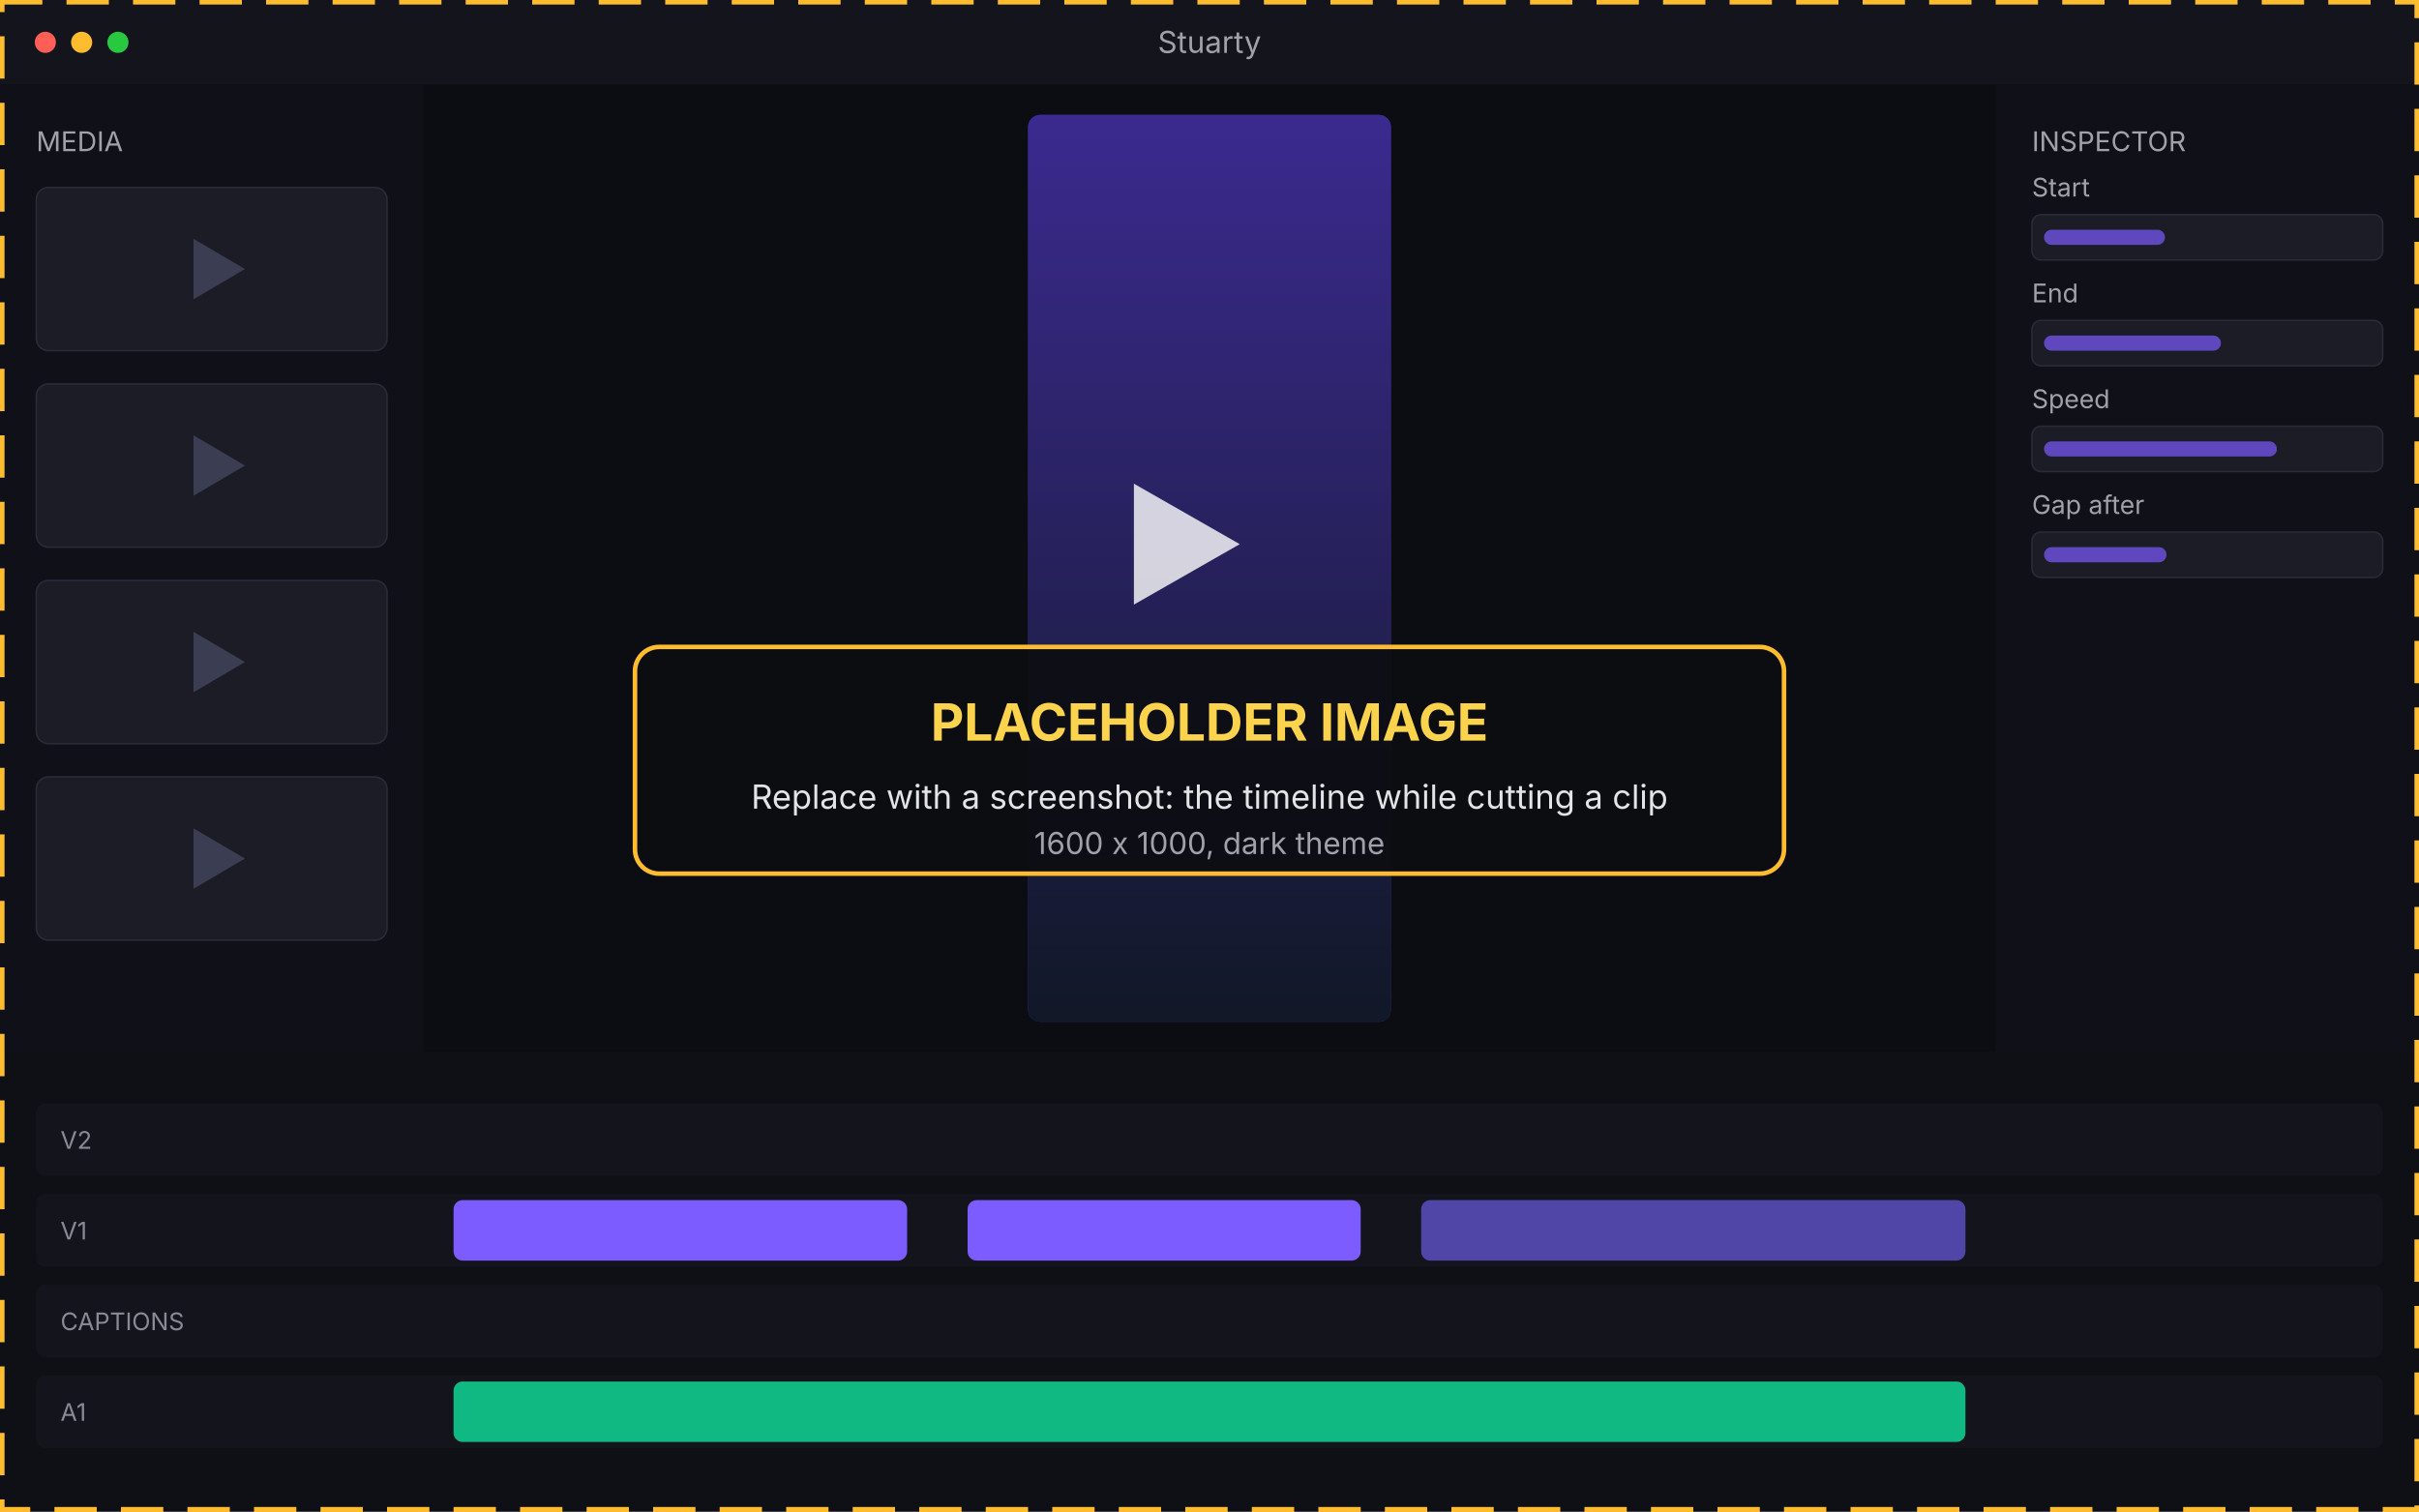
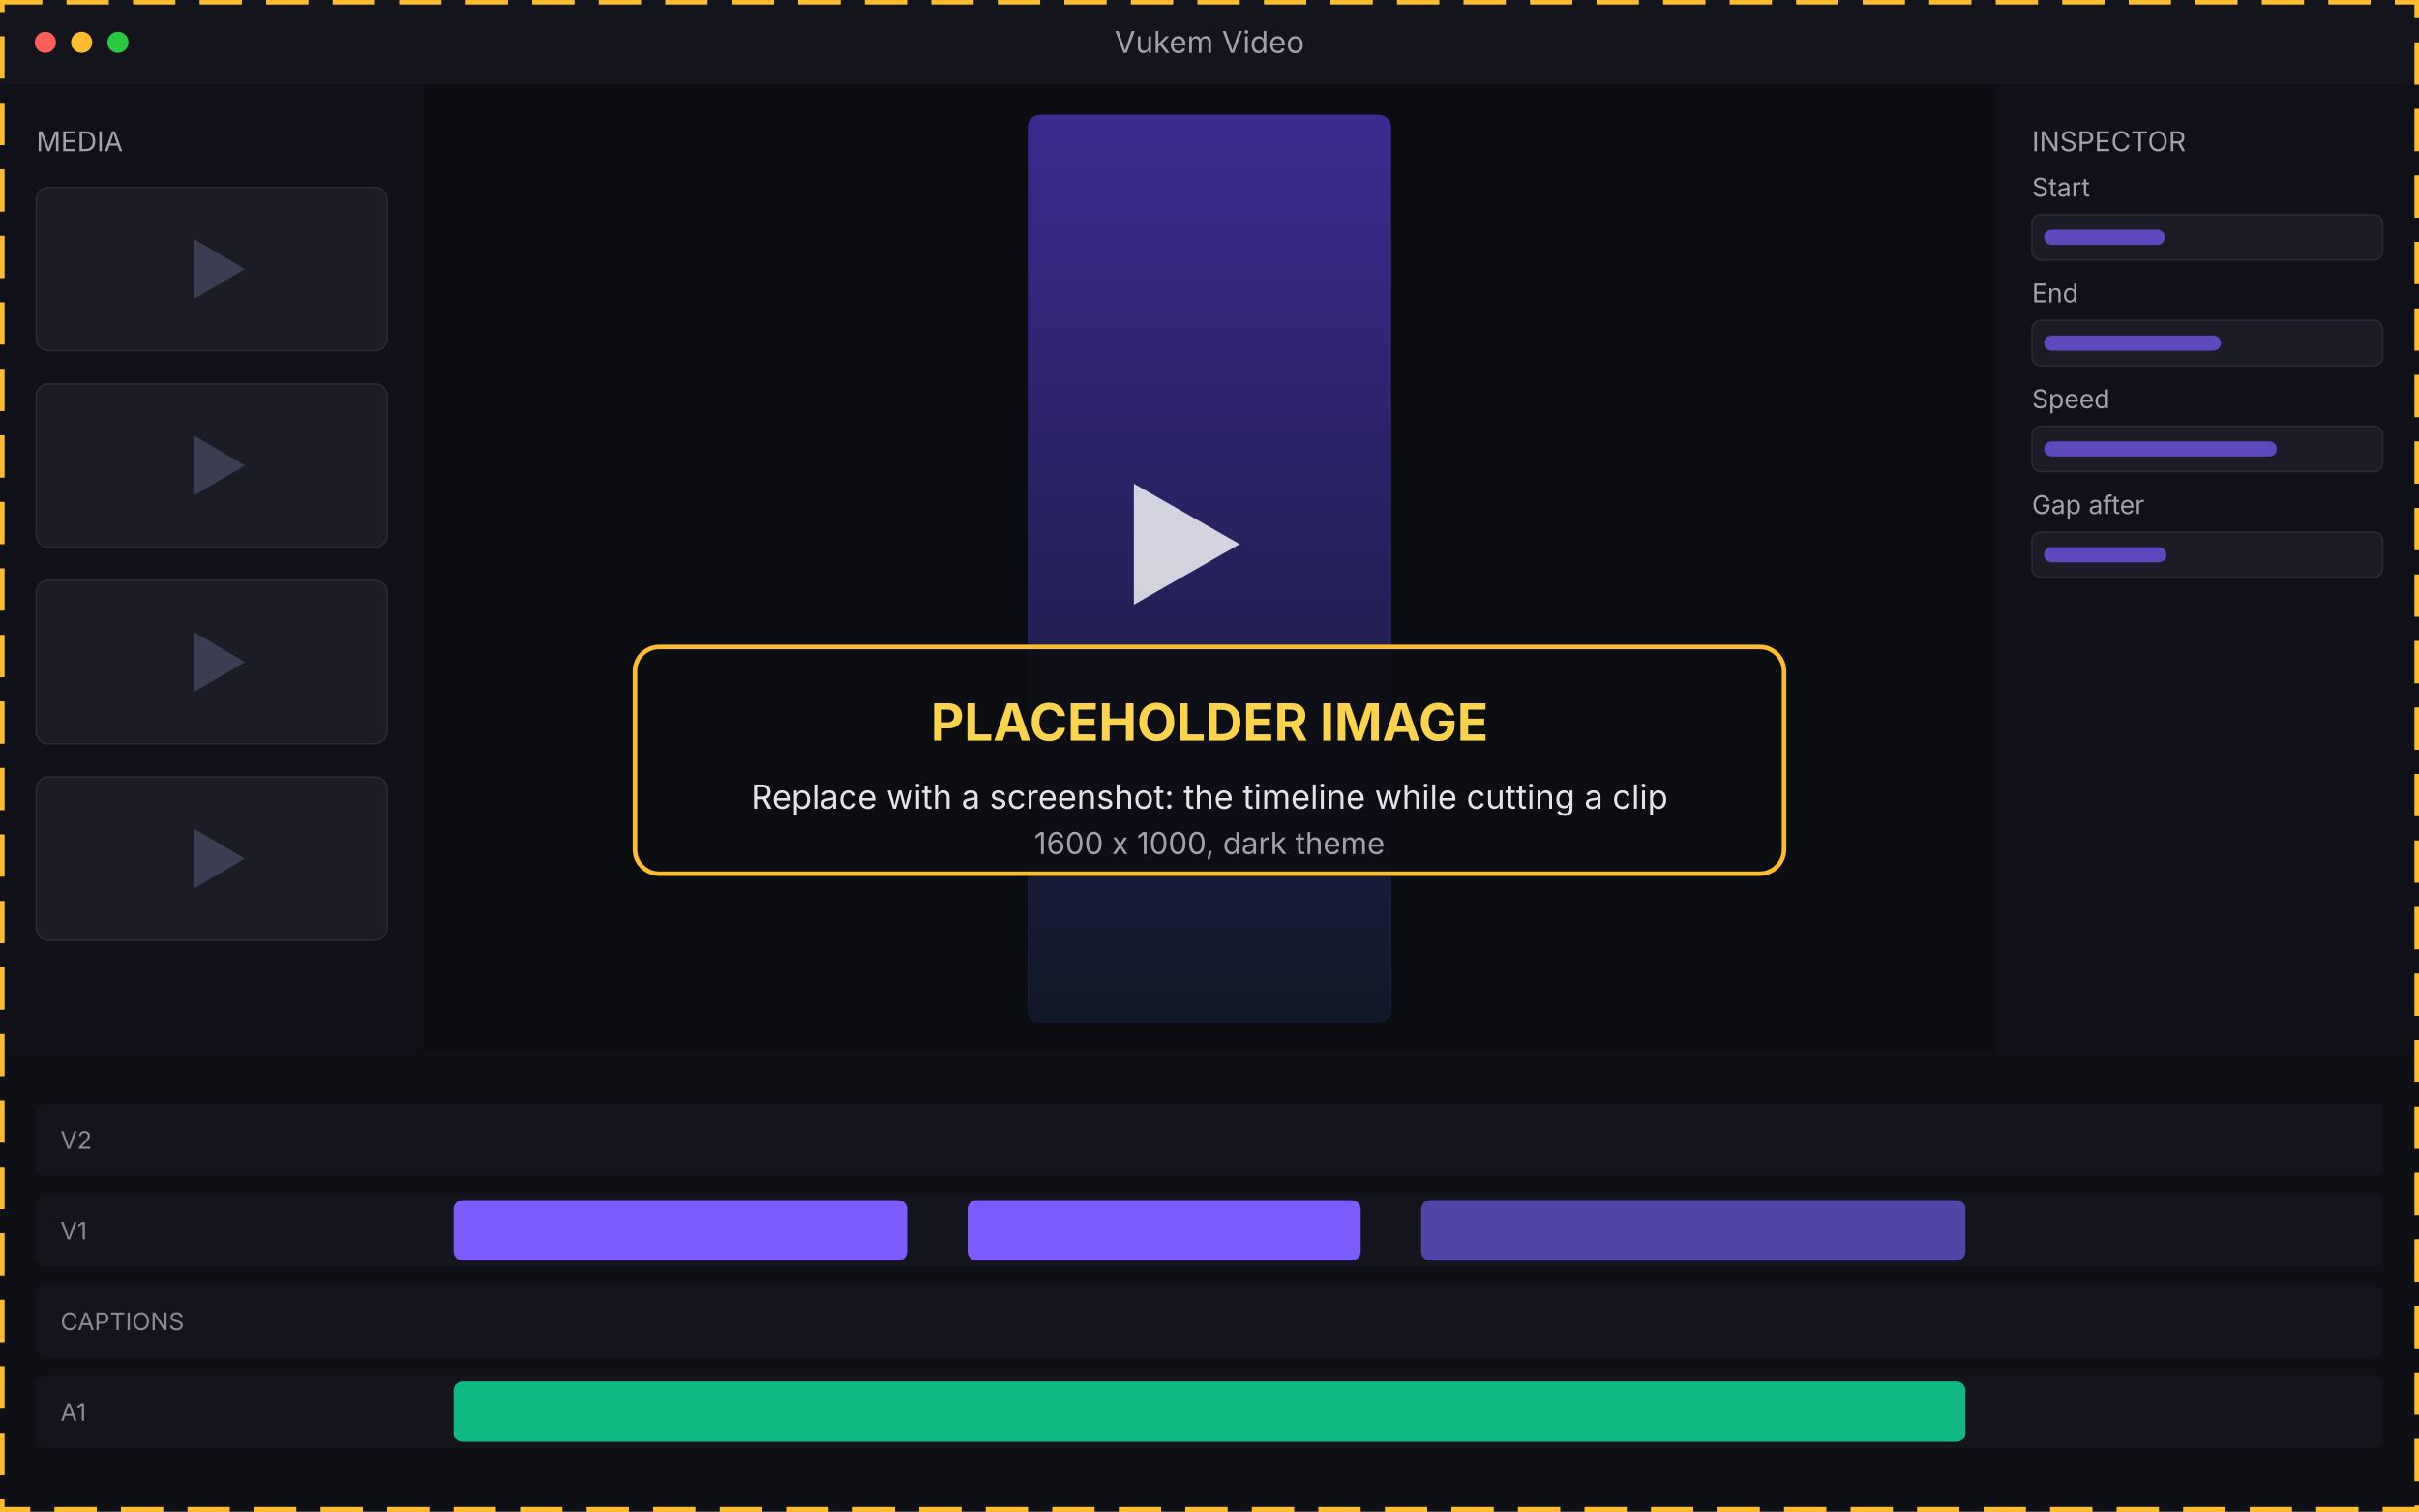
<svg xmlns="http://www.w3.org/2000/svg" viewBox="0 0 1600 1000" width="1600" height="1000" role="img" aria-labelledby="t">
  <rect width="1600" height="1000" fill="#0c0d12" />
  <rect width="1600" height="56" fill="#14151c" />
  <circle cx="30" cy="28" r="7" fill="#ff5f57" />
  <circle cx="54" cy="28" r="7" fill="#febc2e" />
  <circle cx="78" cy="28" r="7" fill="#28c840" />
-   <text x="800" y="35" text-anchor="middle" font-family="Inter, system-ui, sans-serif" font-size="20" fill="#a1a1aa">Stuarty</text>
+   <text x="800" y="35" text-anchor="middle" font-family="Inter, system-ui, sans-serif" font-size="20" fill="#a1a1aa">Vukem Video</text>
  <rect x="0" y="56" width="280" height="640" fill="#101118" />
  <rect x="1320" y="56" width="280" height="640" fill="#101118" />
  <text x="24" y="100" font-family="Inter, system-ui, sans-serif" font-size="18" fill="#a1a1aa">MEDIA</text>
  <text x="1344" y="100" font-family="Inter, system-ui, sans-serif" font-size="18" fill="#a1a1aa">INSPECTOR</text>
  <defs>
    <linearGradient id="g" x1="0" y1="0" x2="0" y2="1">
      <stop offset="0" stop-color="#3b2a8f" />
      <stop offset="1" stop-color="#111827" />
    </linearGradient>
  </defs>
  <rect x="24" y="124" width="232" height="108" rx="8" fill="#1b1c26" />
  <rect x="24" y="124" width="232" height="108" rx="8" fill="none" stroke="#2a2b38" />
  <path d="M128 158v40l34-20z" fill="#3b3d52" />
  <rect x="24" y="254" width="232" height="108" rx="8" fill="#1b1c26" />
  <rect x="24" y="254" width="232" height="108" rx="8" fill="none" stroke="#2a2b38" />
  <path d="M128 288v40l34-20z" fill="#3b3d52" />
  <rect x="24" y="384" width="232" height="108" rx="8" fill="#1b1c26" />
  <rect x="24" y="384" width="232" height="108" rx="8" fill="none" stroke="#2a2b38" />
  <path d="M128 418v40l34-20z" fill="#3b3d52" />
  <rect x="24" y="514" width="232" height="108" rx="8" fill="#1b1c26" />
  <rect x="24" y="514" width="232" height="108" rx="8" fill="none" stroke="#2a2b38" />
  <path d="M128 548v40l34-20z" fill="#3b3d52" />
  <rect x="680" y="76" width="240" height="600" rx="8" fill="#3b2a8f" />
  <rect x="680" y="76" width="240" height="600" rx="8" fill="url(#g)" />
  <path d="M770 340v-80l70 40z" fill="#fff" fill-opacity=".8" transform="translate(-20 60)" />
  <text x="1344" y="130" font-family="Inter, system-ui, sans-serif" font-size="17" fill="#a1a1aa">Start</text>
  <rect x="1344" y="142" width="232" height="30" rx="6" fill="#1b1c26" stroke="#2a2b38" />
  <rect x="1352" y="152" width="80" height="10" rx="5" fill="#7c5cff" fill-opacity=".7" />
  <text x="1344" y="200" font-family="Inter, system-ui, sans-serif" font-size="17" fill="#a1a1aa">End</text>
  <rect x="1344" y="212" width="232" height="30" rx="6" fill="#1b1c26" stroke="#2a2b38" />
  <rect x="1352" y="222" width="117" height="10" rx="5" fill="#7c5cff" fill-opacity=".7" />
  <text x="1344" y="270" font-family="Inter, system-ui, sans-serif" font-size="17" fill="#a1a1aa">Speed</text>
  <rect x="1344" y="282" width="232" height="30" rx="6" fill="#1b1c26" stroke="#2a2b38" />
  <rect x="1352" y="292" width="154" height="10" rx="5" fill="#7c5cff" fill-opacity=".7" />
  <text x="1344" y="340" font-family="Inter, system-ui, sans-serif" font-size="17" fill="#a1a1aa">Gap after</text>
  <rect x="1344" y="352" width="232" height="30" rx="6" fill="#1b1c26" stroke="#2a2b38" />
  <rect x="1352" y="362" width="81" height="10" rx="5" fill="#7c5cff" fill-opacity=".7" />
  <rect x="0" y="696" width="1600" height="304" fill="#0f1016" />
  <rect x="24" y="730" width="1552" height="48" rx="6" fill="#14151c" />
  <text x="40" y="760" font-family="Inter, system-ui, sans-serif" font-size="16" fill="#8a8a96">V2</text>
  <rect x="24" y="790" width="1552" height="48" rx="6" fill="#14151c" />
  <text x="40" y="820" font-family="Inter, system-ui, sans-serif" font-size="16" fill="#8a8a96">V1</text>
  <rect x="24" y="850" width="1552" height="48" rx="6" fill="#14151c" />
  <text x="40" y="880" font-family="Inter, system-ui, sans-serif" font-size="16" fill="#8a8a96">CAPTIONS</text>
  <rect x="24" y="910" width="1552" height="48" rx="6" fill="#14151c" />
  <text x="40" y="940" font-family="Inter, system-ui, sans-serif" font-size="16" fill="#8a8a96">A1</text>
  <rect x="300" y="794" width="300" height="40" rx="6" fill="#7c5cff" />
  <rect x="640" y="794" width="260" height="40" rx="6" fill="#7c5cff" />
  <rect x="940" y="794" width="360" height="40" rx="6" fill="#4f46a8" />
  <rect x="300" y="914" width="1000" height="40" rx="6" fill="#10b981" />
  <rect x="0" y="0" width="1600" height="1000" fill="none" stroke="#febc2e" stroke-width="6" stroke-dasharray="28 16" />
  <rect x="420" y="428" width="760" height="150" rx="16" fill="#0c0d12" fill-opacity=".92" stroke="#febc2e" stroke-width="3" />
  <text x="800" y="490" text-anchor="middle" font-family="Inter, system-ui, sans-serif" font-size="34" font-weight="700" fill="#fcd34d">PLACEHOLDER IMAGE</text>
  <text x="800" y="535" text-anchor="middle" font-family="Inter, system-ui, sans-serif" font-size="22" fill="#e4e4e7">Replace with a screenshot: the timeline while cutting a clip</text>
  <text x="800" y="565" text-anchor="middle" font-family="Inter, system-ui, sans-serif" font-size="20" fill="#a1a1aa">1600 x 1000, dark theme</text>
</svg>
